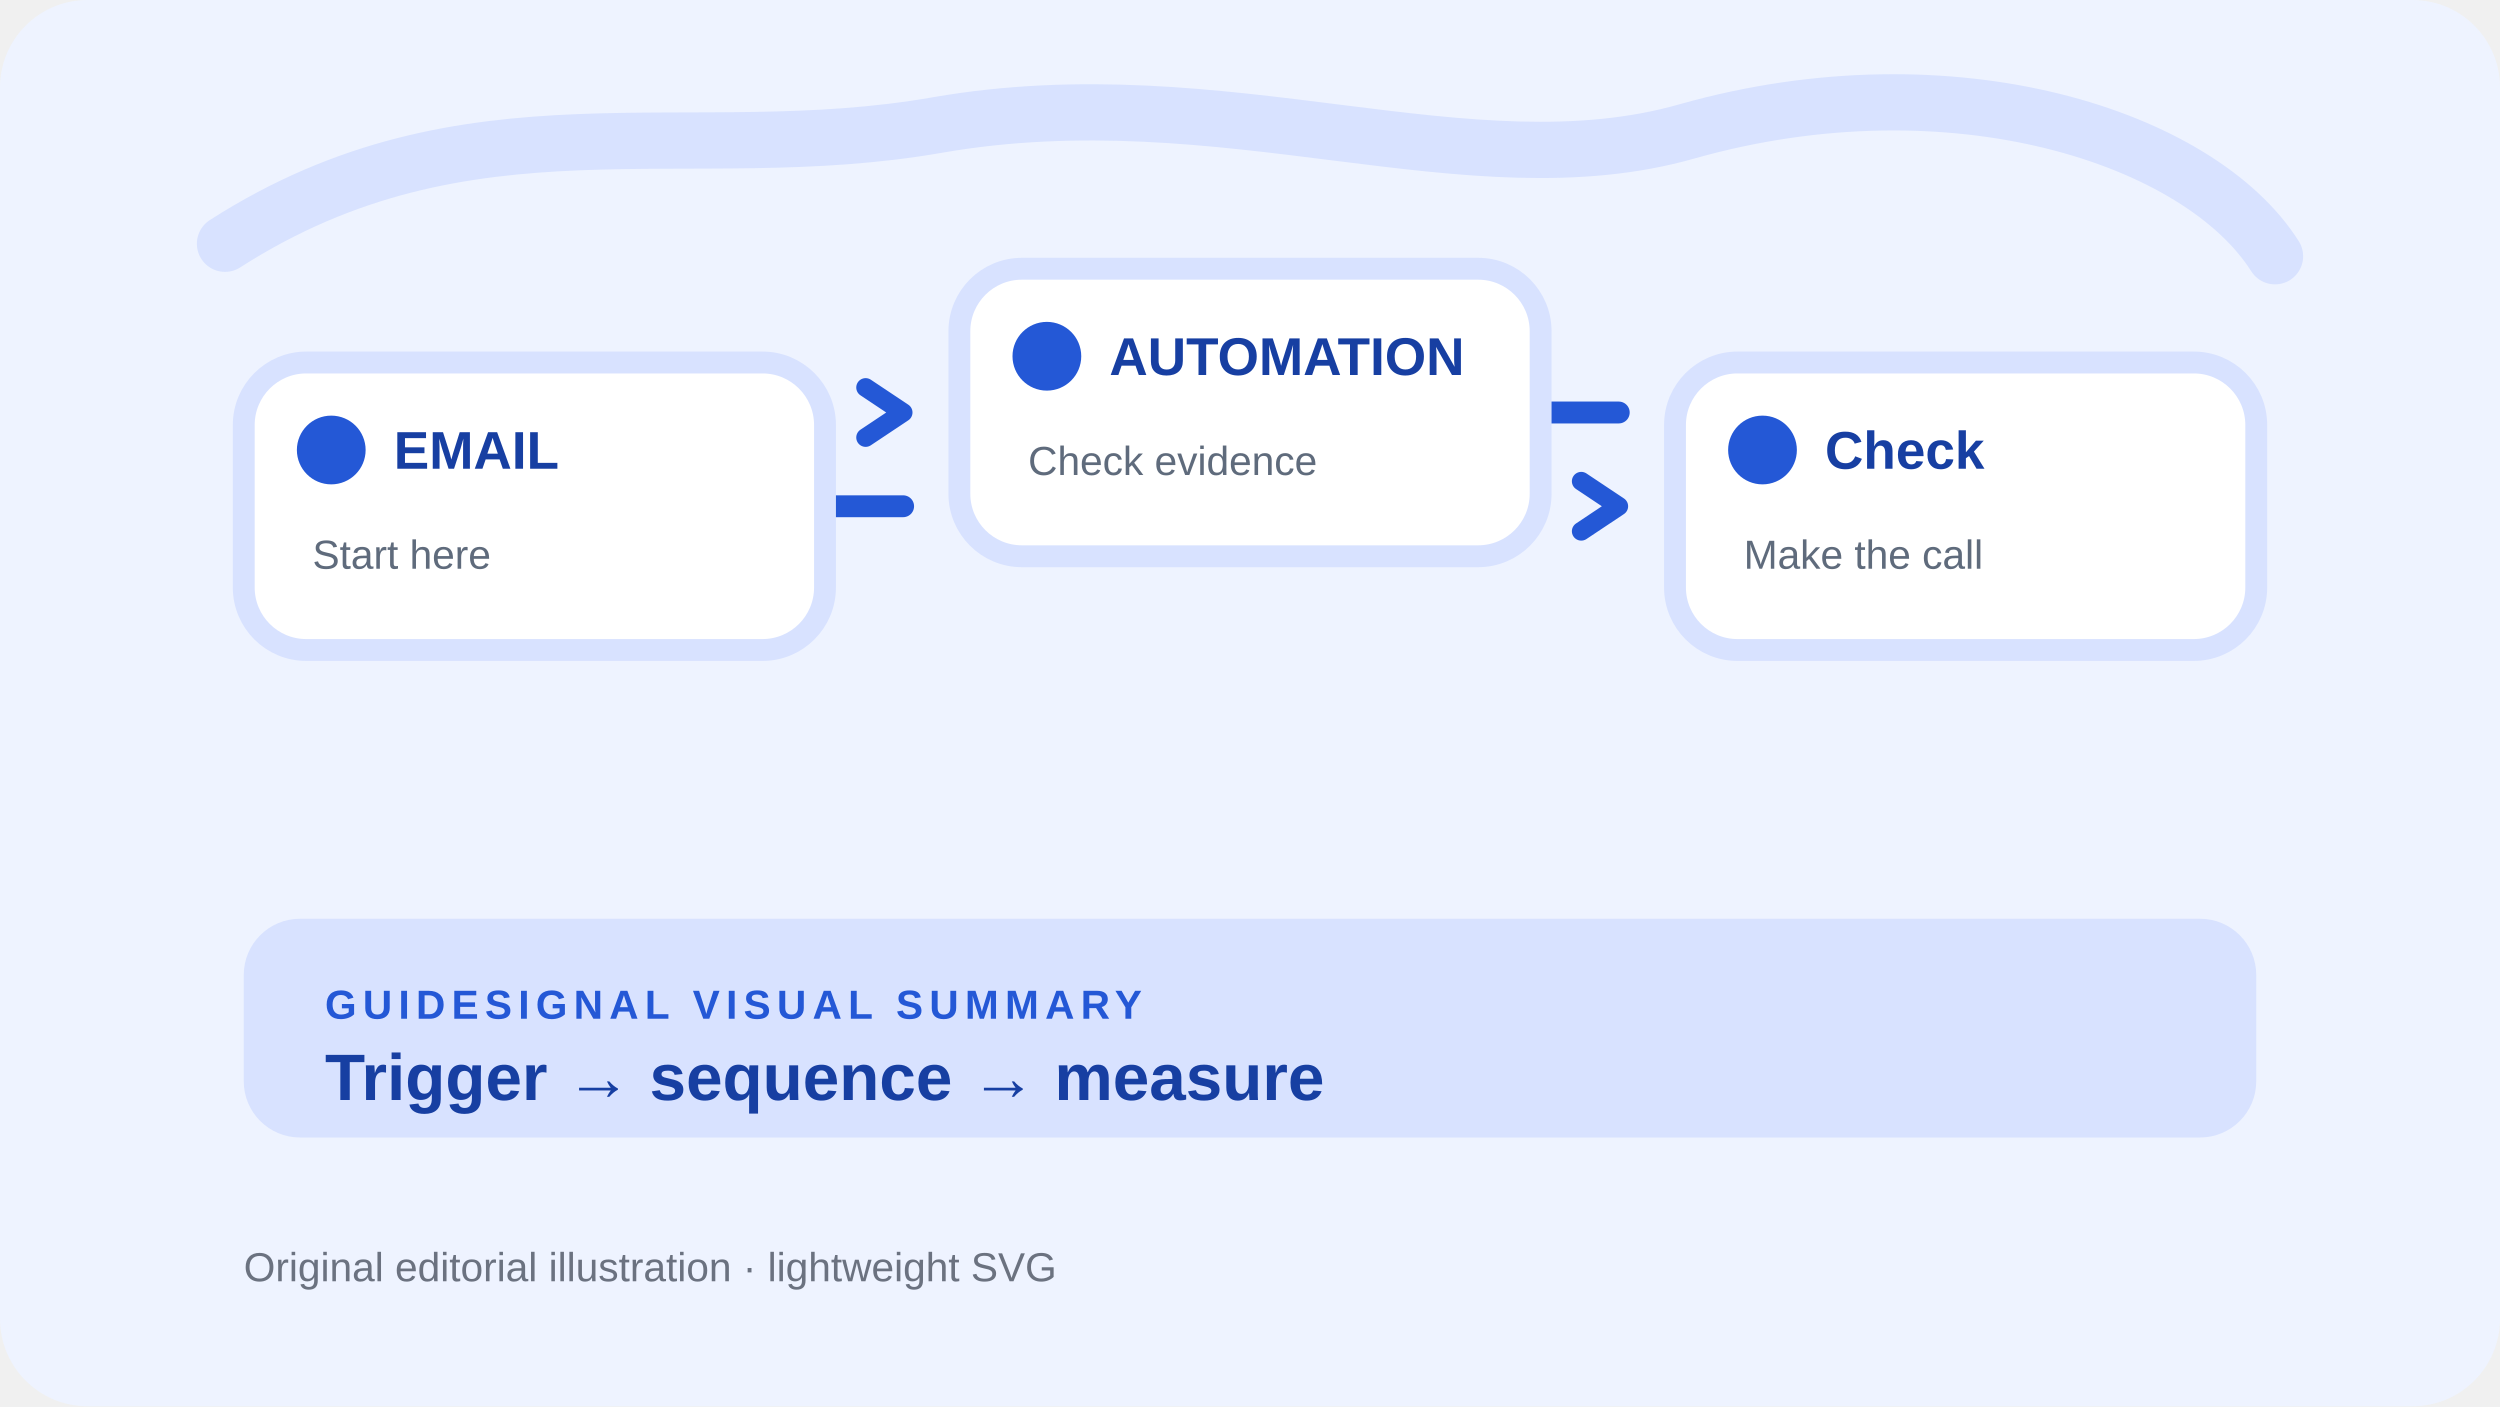
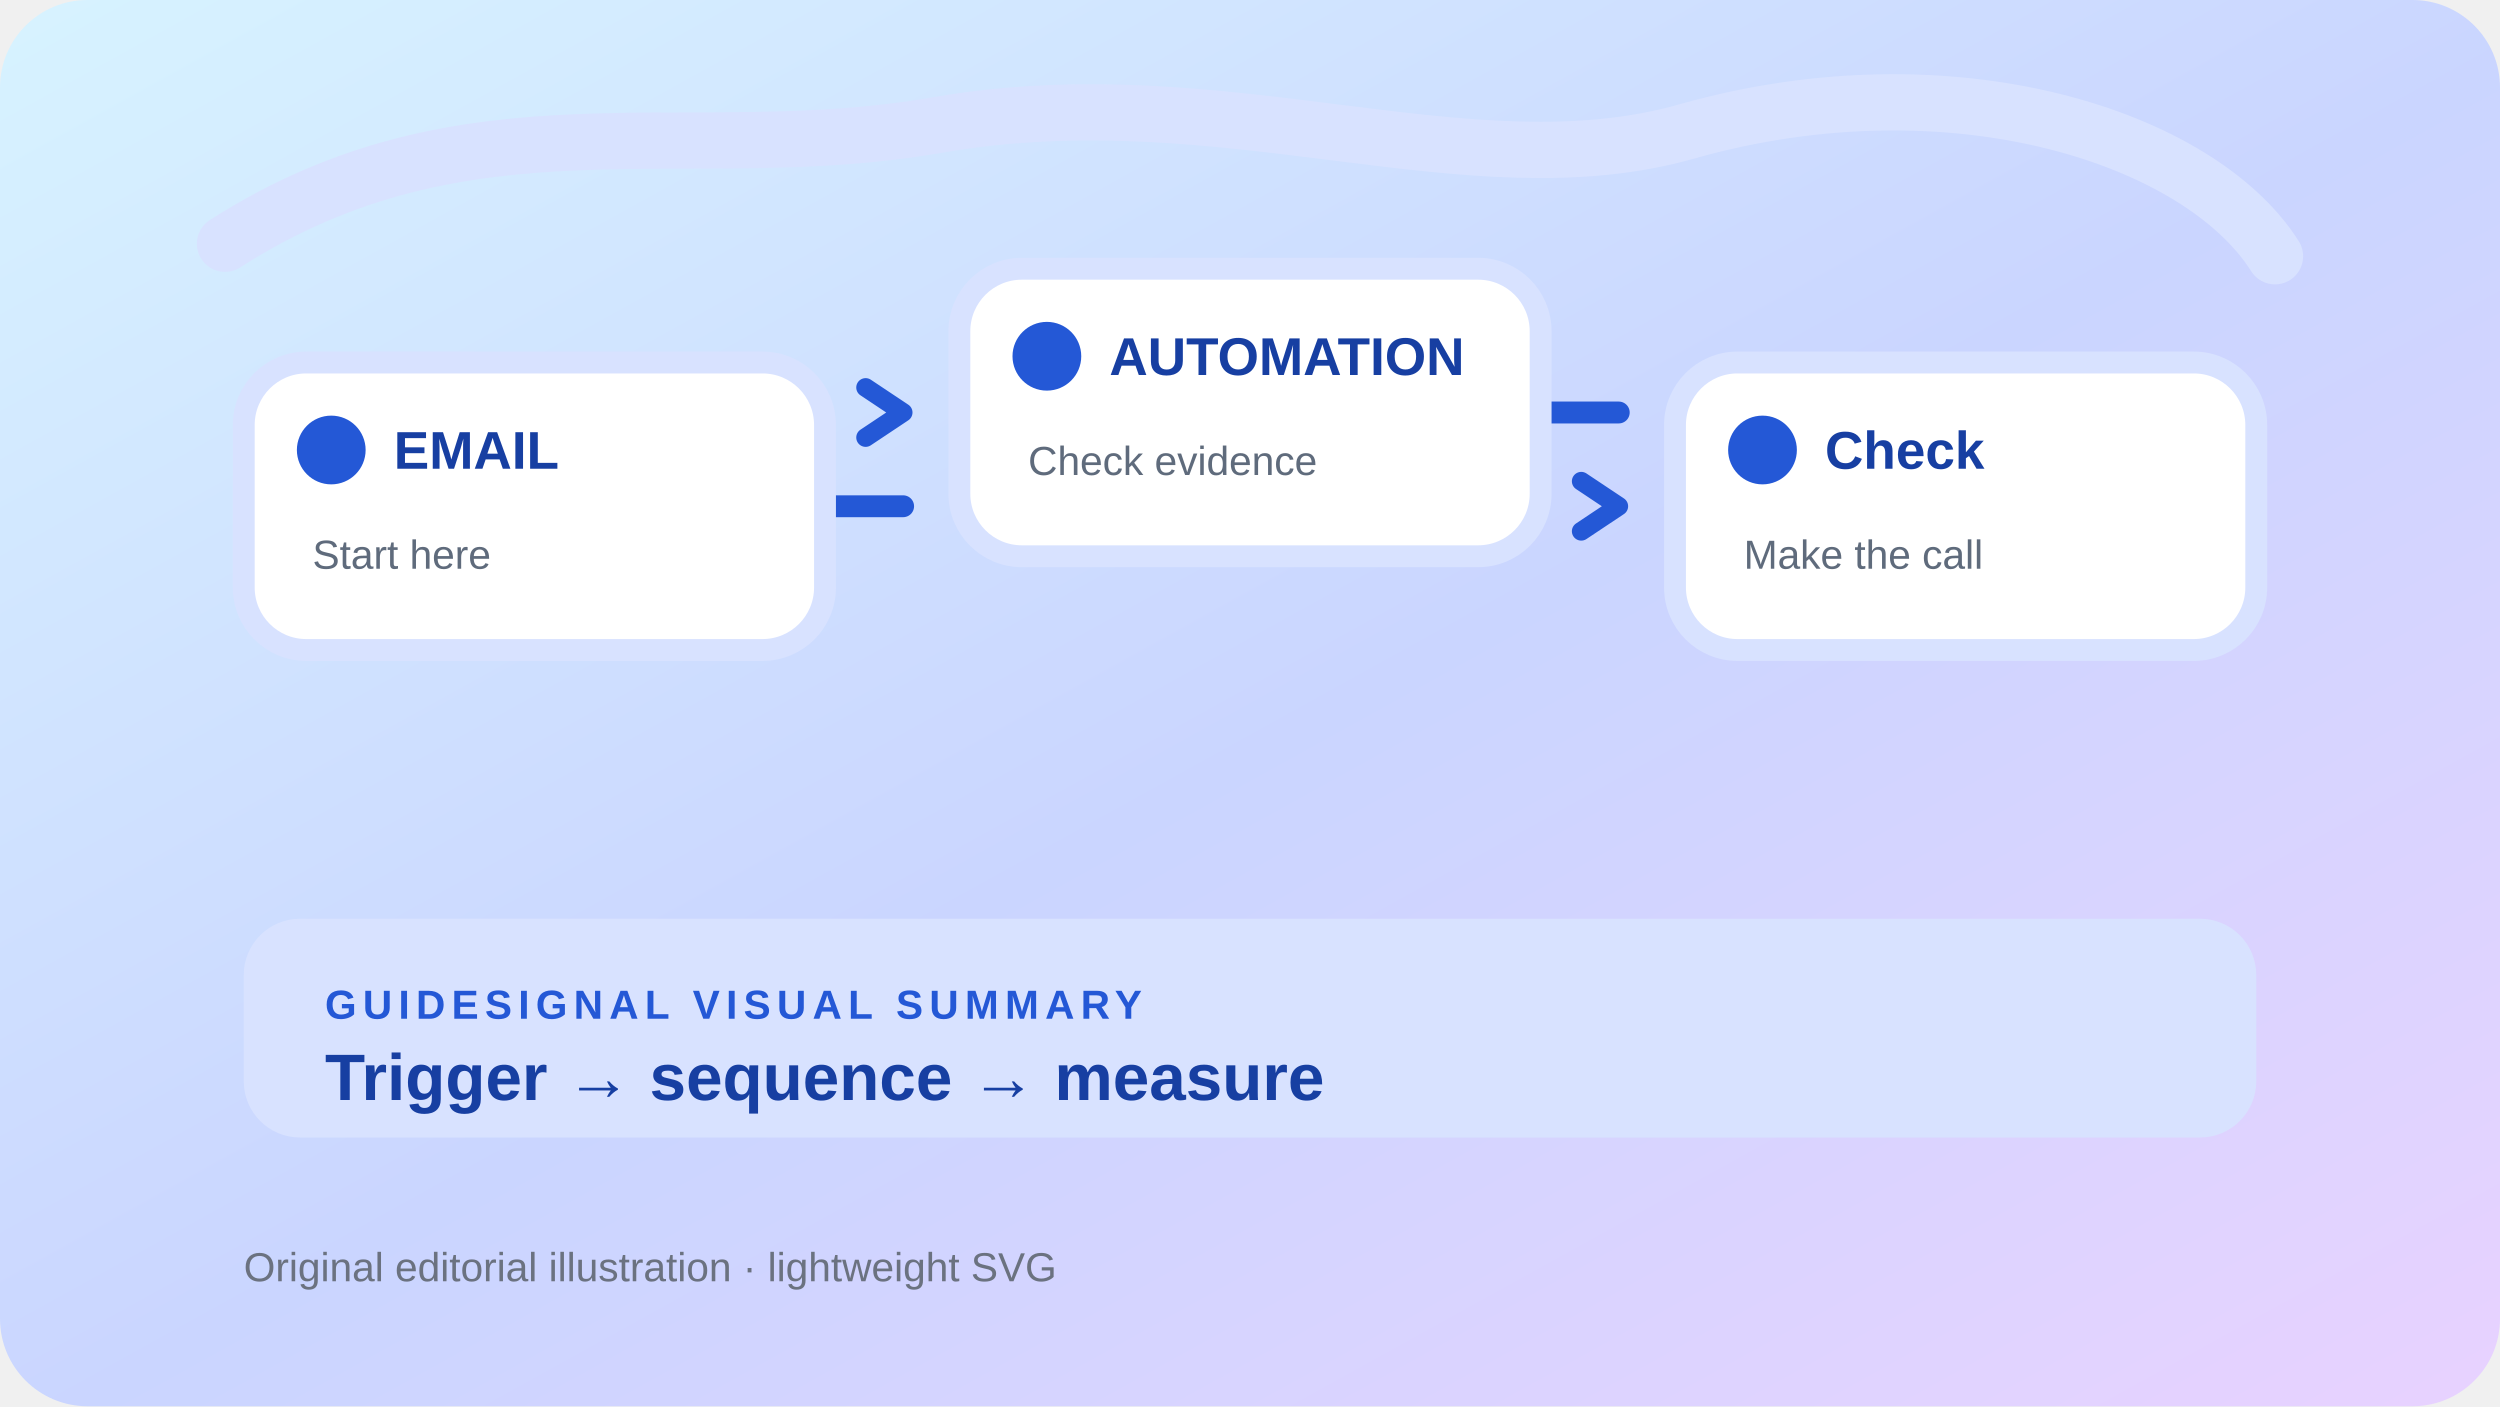
<svg xmlns="http://www.w3.org/2000/svg" viewBox="0 0 800 450">
-   <rect width="800" height="450" rx="28" fill="#eef3ff" />
+   <defs>
+     <linearGradient id="guideBrightBg" x1="0%" y1="0%" x2="100%" y2="100%">
+       <stop offset="0%" stop-color="#d7f3ff" />
+       <stop offset="52%" stop-color="#cad5ff" />
+       <stop offset="100%" stop-color="#e8d2ff" />
+     </linearGradient>
+   </defs>
+   <rect width="800" height="450" rx="28" fill="url(#guideBrightBg)" />
  <path d="M72 78 C150 28 220 54 300 40 C392 24 470 62 540 42 C625 18 704 44 728 82" fill="none" stroke="#d8e2ff" stroke-width="18" stroke-linecap="round" />
  <path d="M 264 162 H 289" stroke="#2458d6" stroke-width="7" stroke-linecap="round" />
  <path d="M 277 124 L 289 132 L 277 140" fill="none" stroke="#2458d6" stroke-width="6" stroke-linecap="round" stroke-linejoin="round" />
  <rect x="78" y="116" width="186" height="92" rx="20" fill="#fff" stroke="#d8e2ff" stroke-width="7" />
  <circle cx="106" cy="144" r="11" fill="#2458d6" />
  <text x="126" y="150" font-family="Arial,sans-serif" font-size="17" font-weight="800" fill="#173fa2">EMAIL</text>
  <text x="100" y="182" font-family="Arial,sans-serif" font-size="13" fill="#5f6b7c">Start here</text>
  <path d="M 493 132 H 518" stroke="#2458d6" stroke-width="7" stroke-linecap="round" />
  <path d="M 506 154 L 518 162 L 506 170" fill="none" stroke="#2458d6" stroke-width="6" stroke-linecap="round" stroke-linejoin="round" />
  <rect x="307" y="86" width="186" height="92" rx="20" fill="#fff" stroke="#d8e2ff" stroke-width="7" />
  <circle cx="335" cy="114" r="11" fill="#2458d6" />
  <text x="355" y="120" font-family="Arial,sans-serif" font-size="17" font-weight="800" fill="#173fa2">AUTOMATION</text>
  <text x="329" y="152" font-family="Arial,sans-serif" font-size="13" fill="#5f6b7c">Check evidence</text>
  <rect x="536" y="116" width="186" height="92" rx="20" fill="#fff" stroke="#d8e2ff" stroke-width="7" />
  <circle cx="564" cy="144" r="11" fill="#2458d6" />
  <text x="584" y="150" font-family="Arial,sans-serif" font-size="17" font-weight="800" fill="#173fa2">Check</text>
  <text x="558" y="182" font-family="Arial,sans-serif" font-size="13" fill="#5f6b7c">Make the call</text>
  <rect x="78" y="294" width="644" height="70" rx="18" fill="#d8e2ff" />
  <text x="104" y="326" font-family="Arial,sans-serif" font-size="13" font-weight="800" letter-spacing="2" fill="#2458d6">GUIDESIGNAL VISUAL SUMMARY</text>
  <text x="104" y="352" font-family="Arial,sans-serif" font-size="21" font-weight="700" fill="#173fa2">Trigger → sequence → measure</text>
  <text x="78" y="410" font-family="Arial,sans-serif" font-size="13" fill="#6b7280">Original editorial illustration · lightweight SVG</text>
</svg>
